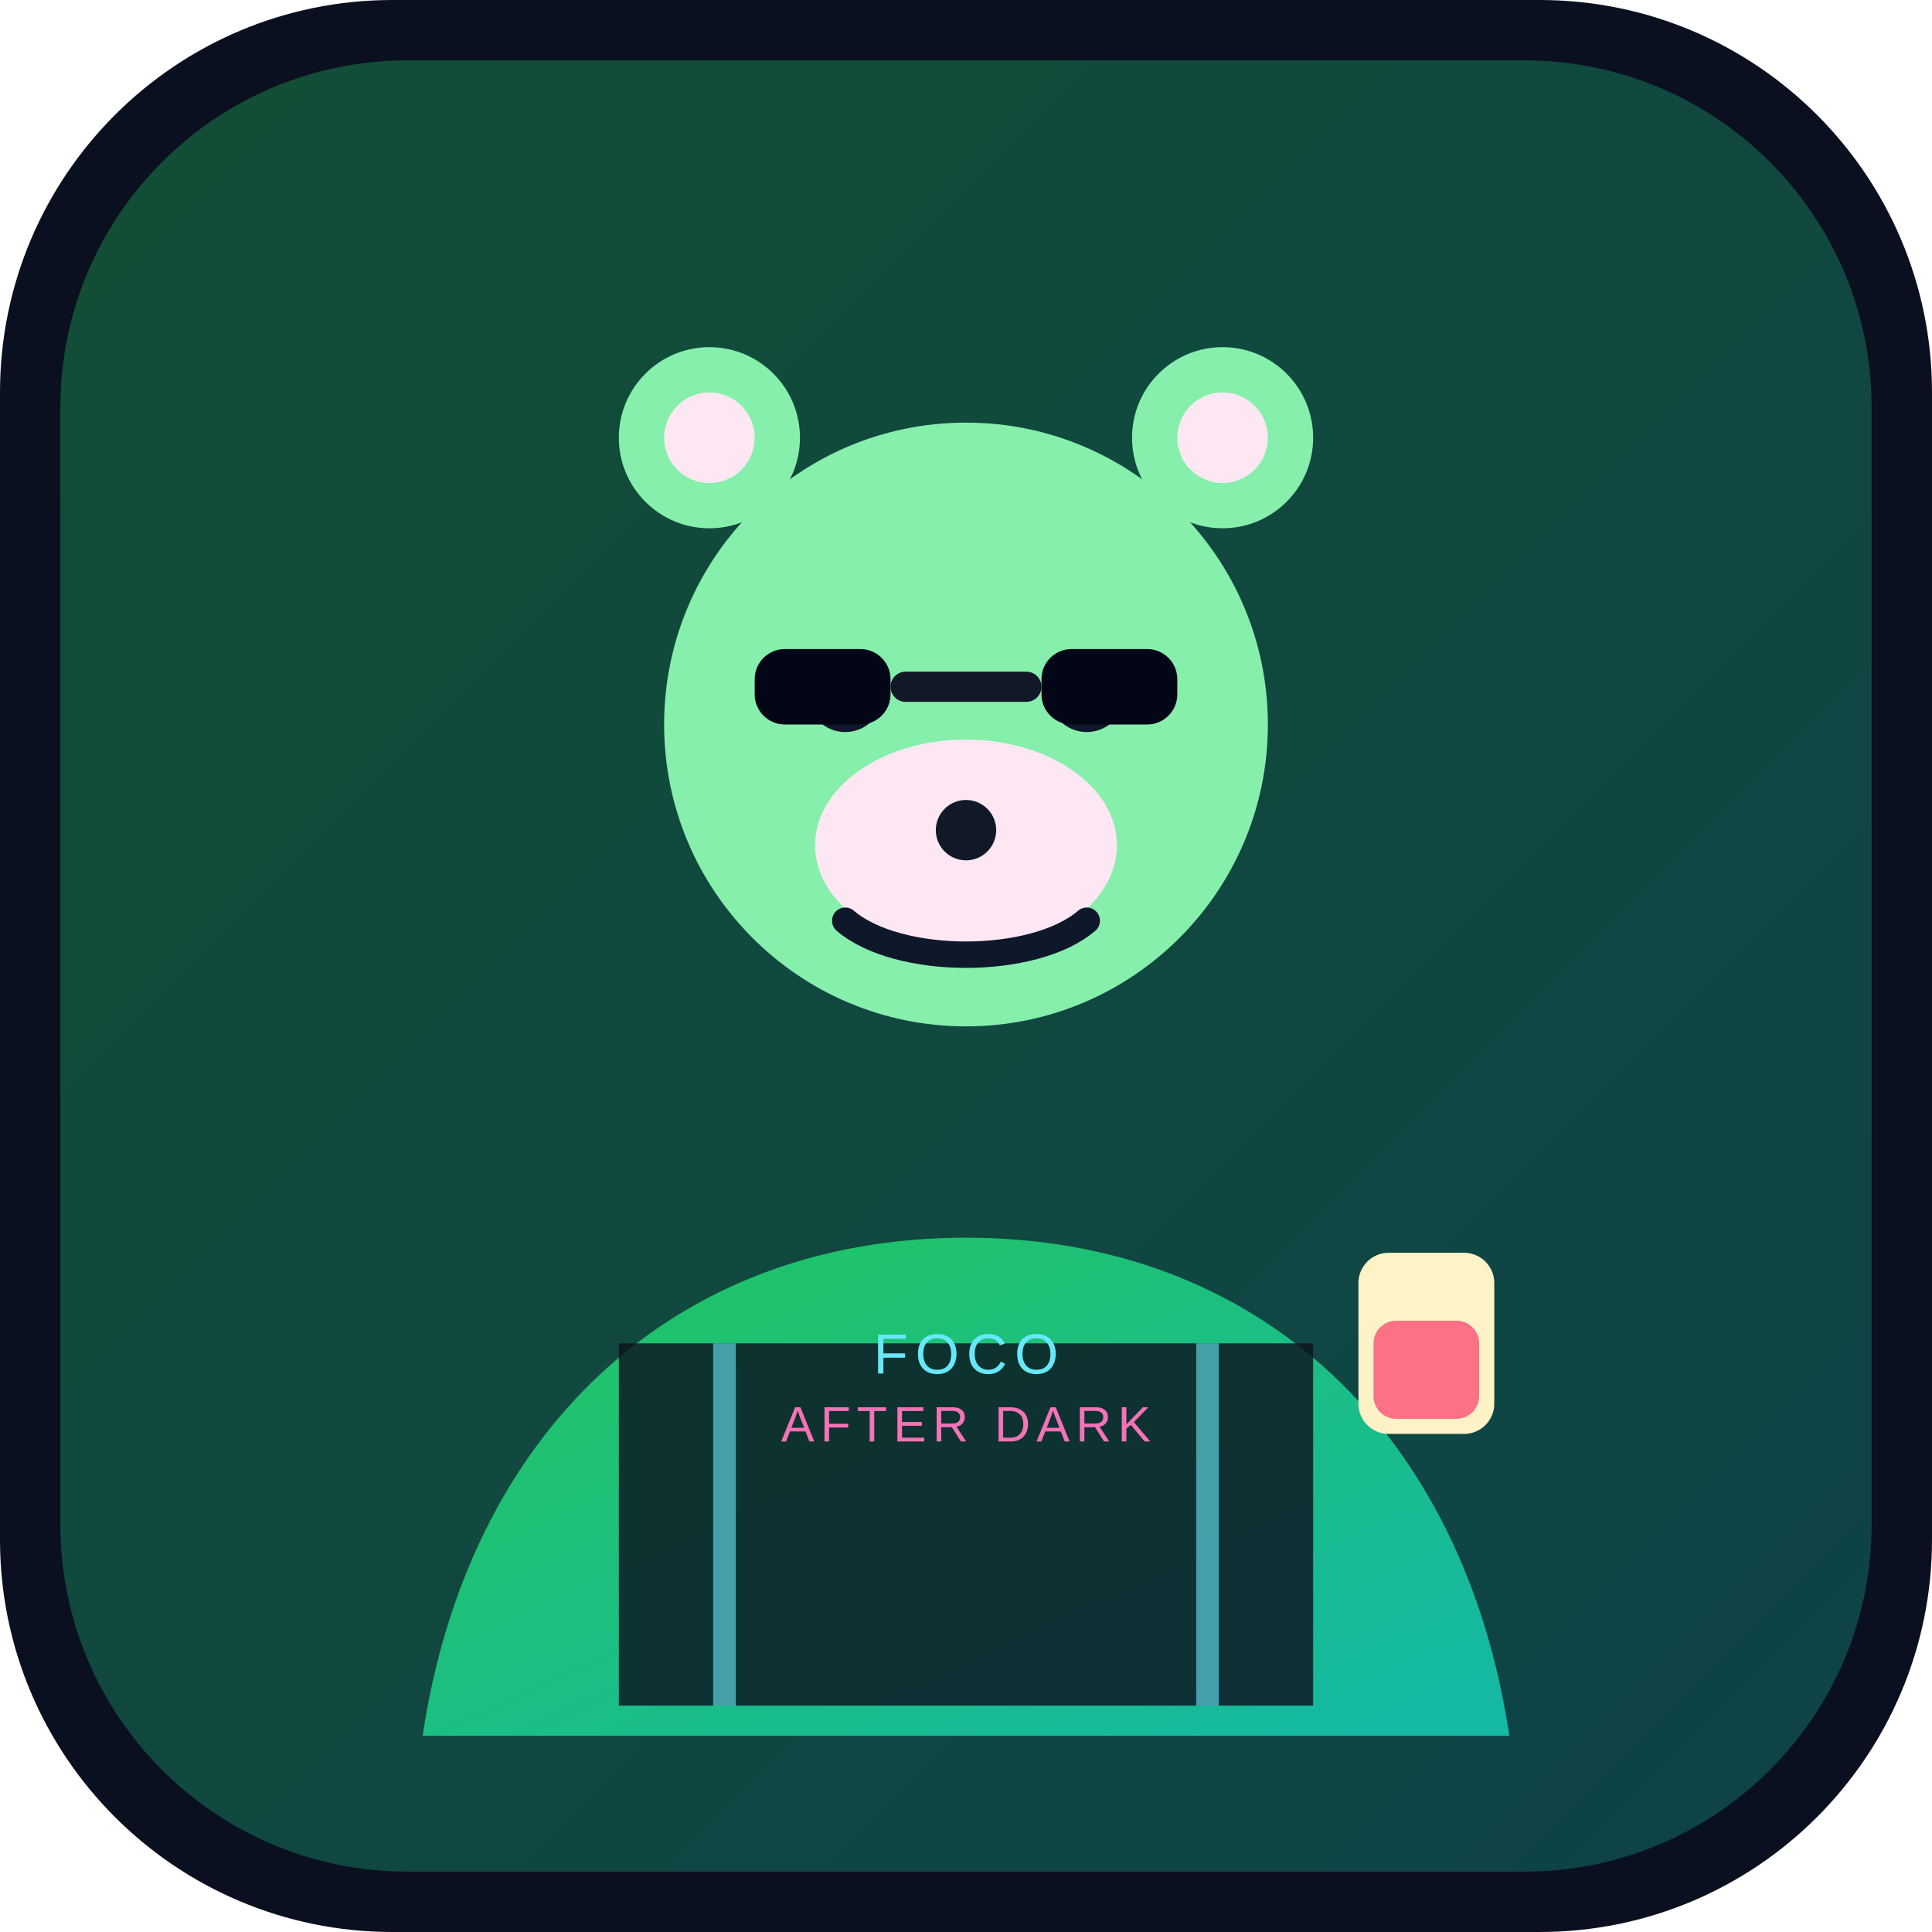
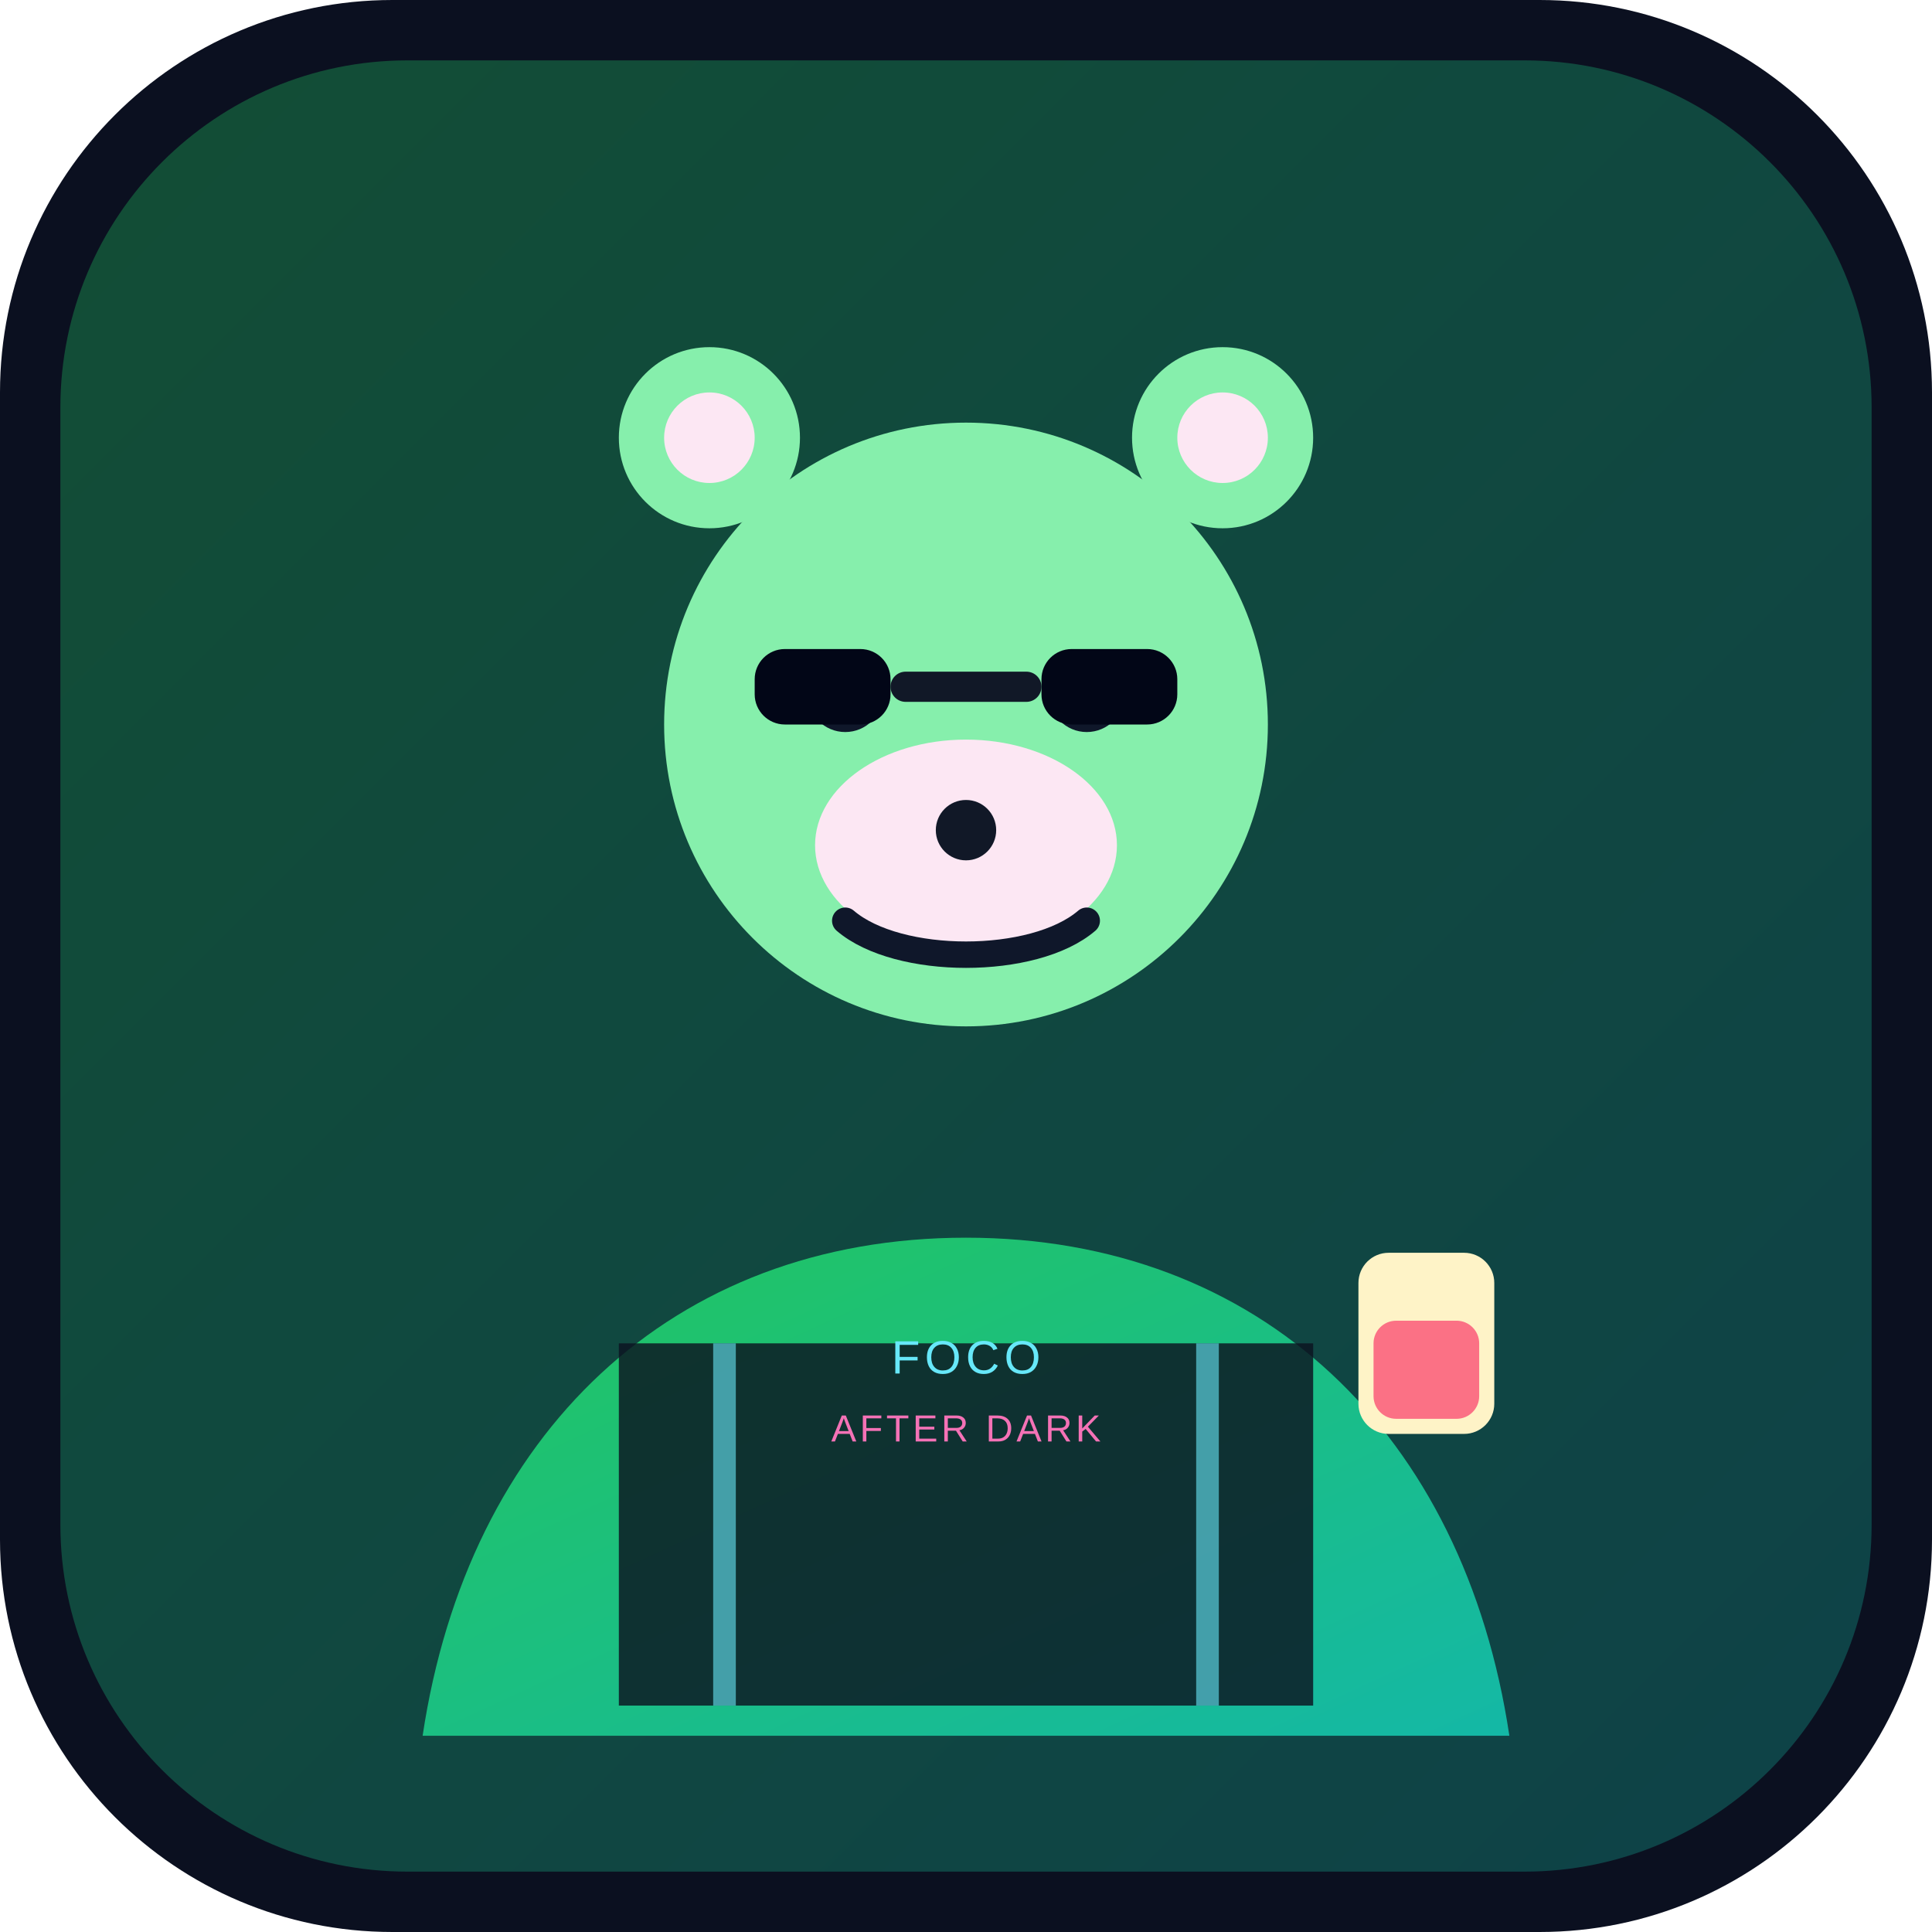
<svg xmlns="http://www.w3.org/2000/svg" viewBox="0 0 256 256" role="img" aria-label="Neon Newt">
  <defs>
    <linearGradient id="bg" x1="0" y1="0" x2="1" y2="1">
      <stop offset="0%" stop-color="#22c55e" stop-opacity="0.34" />
      <stop offset="100%" stop-color="#14b8a6" stop-opacity="0.30" />
    </linearGradient>
    <linearGradient id="shirt" x1="0" y1="0" x2="1" y2="1">
      <stop offset="0%" stop-color="#22c55e" />
      <stop offset="100%" stop-color="#14b8a6" />
    </linearGradient>
  </defs>
  <rect width="256" height="256" rx="52" fill="#0b1020" />
  <rect x="8" y="8" width="240" height="240" rx="46" fill="url(#bg)" />
  <circle cx="94" cy="58" r="12" fill="#86efac" />
  <circle cx="162" cy="58" r="12" fill="#86efac" />
  <circle cx="94" cy="58" r="6" fill="#fce7f3" />
  <circle cx="162" cy="58" r="6" fill="#fce7f3" />
  <circle cx="128" cy="96" r="40" fill="#86efac" />
  <ellipse cx="128" cy="112" rx="20" ry="14" fill="#fce7f3" />
  <circle cx="112" cy="92" r="5" fill="#0f172a" />
  <circle cx="144" cy="92" r="5" fill="#0f172a" />
  <rect x="100" y="86" width="18" height="10" rx="4" fill="#020617" />
  <rect x="138" y="86" width="18" height="10" rx="4" fill="#020617" />
  <rect x="118" y="89" width="20" height="4" rx="2" fill="#111827" />
  <circle cx="128" cy="110" r="4" fill="#111827" />
  <path d="M112 122c7 6 25 6 32 0" fill="none" stroke="#0f172a" stroke-width="3.5" stroke-linecap="round" />
  <path d="M56 230c6-40 33-66 72-66s66 26 72 66" fill="url(#shirt)" />
  <path d="M82 178h92v48H82z" fill="#0b1220" opacity="0.82" />
  <path d="M96 178v48M160 178v48" stroke="#67e8f9" stroke-width="3" opacity="0.6" />
-   <text x="128" y="182" text-anchor="middle" font-family="Arial, sans-serif" font-size="7.5" fill="#67e8f9" letter-spacing="0.95">FOCO</text>
-   <text x="128" y="191" text-anchor="middle" font-family="Arial, sans-serif" font-size="6.6" fill="#f472b6" letter-spacing="0.8">AFTER DARK</text>
+   <text x="128" y="182" text-anchor="middle" font-family="Arial, sans-serif" font-size="6.2" fill="#67e8f9" letter-spacing="0.62">FOCO</text>
+   <text x="128" y="191" text-anchor="middle" font-family="Arial, sans-serif" font-size="5.0" fill="#f472b6" letter-spacing="0.45">AFTER DARK</text>
  <rect x="180" y="166" width="18" height="24" rx="4" fill="#fef3c7" />
  <rect x="182" y="175" width="14" height="13" rx="3" fill="#fb7185" />
</svg>
